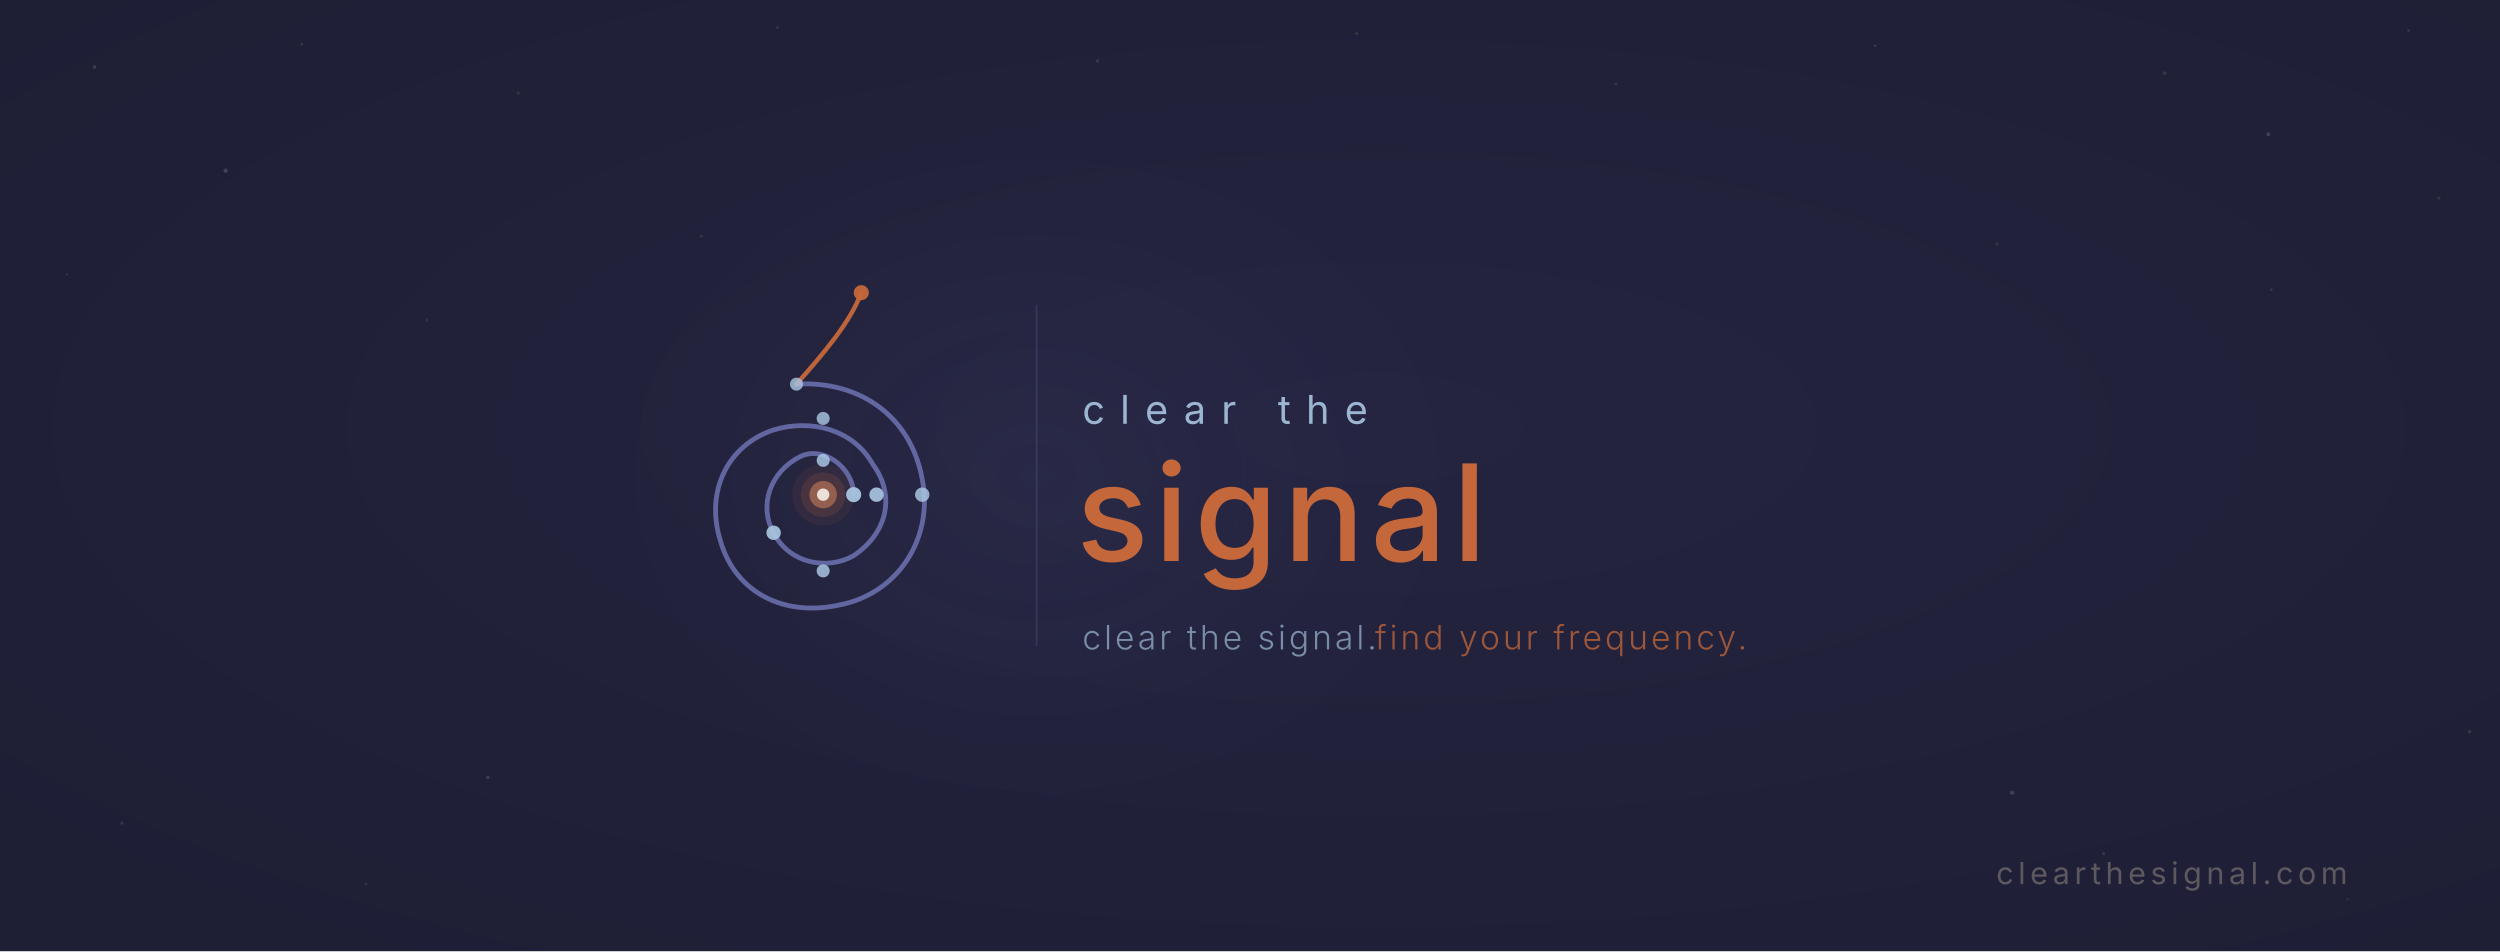
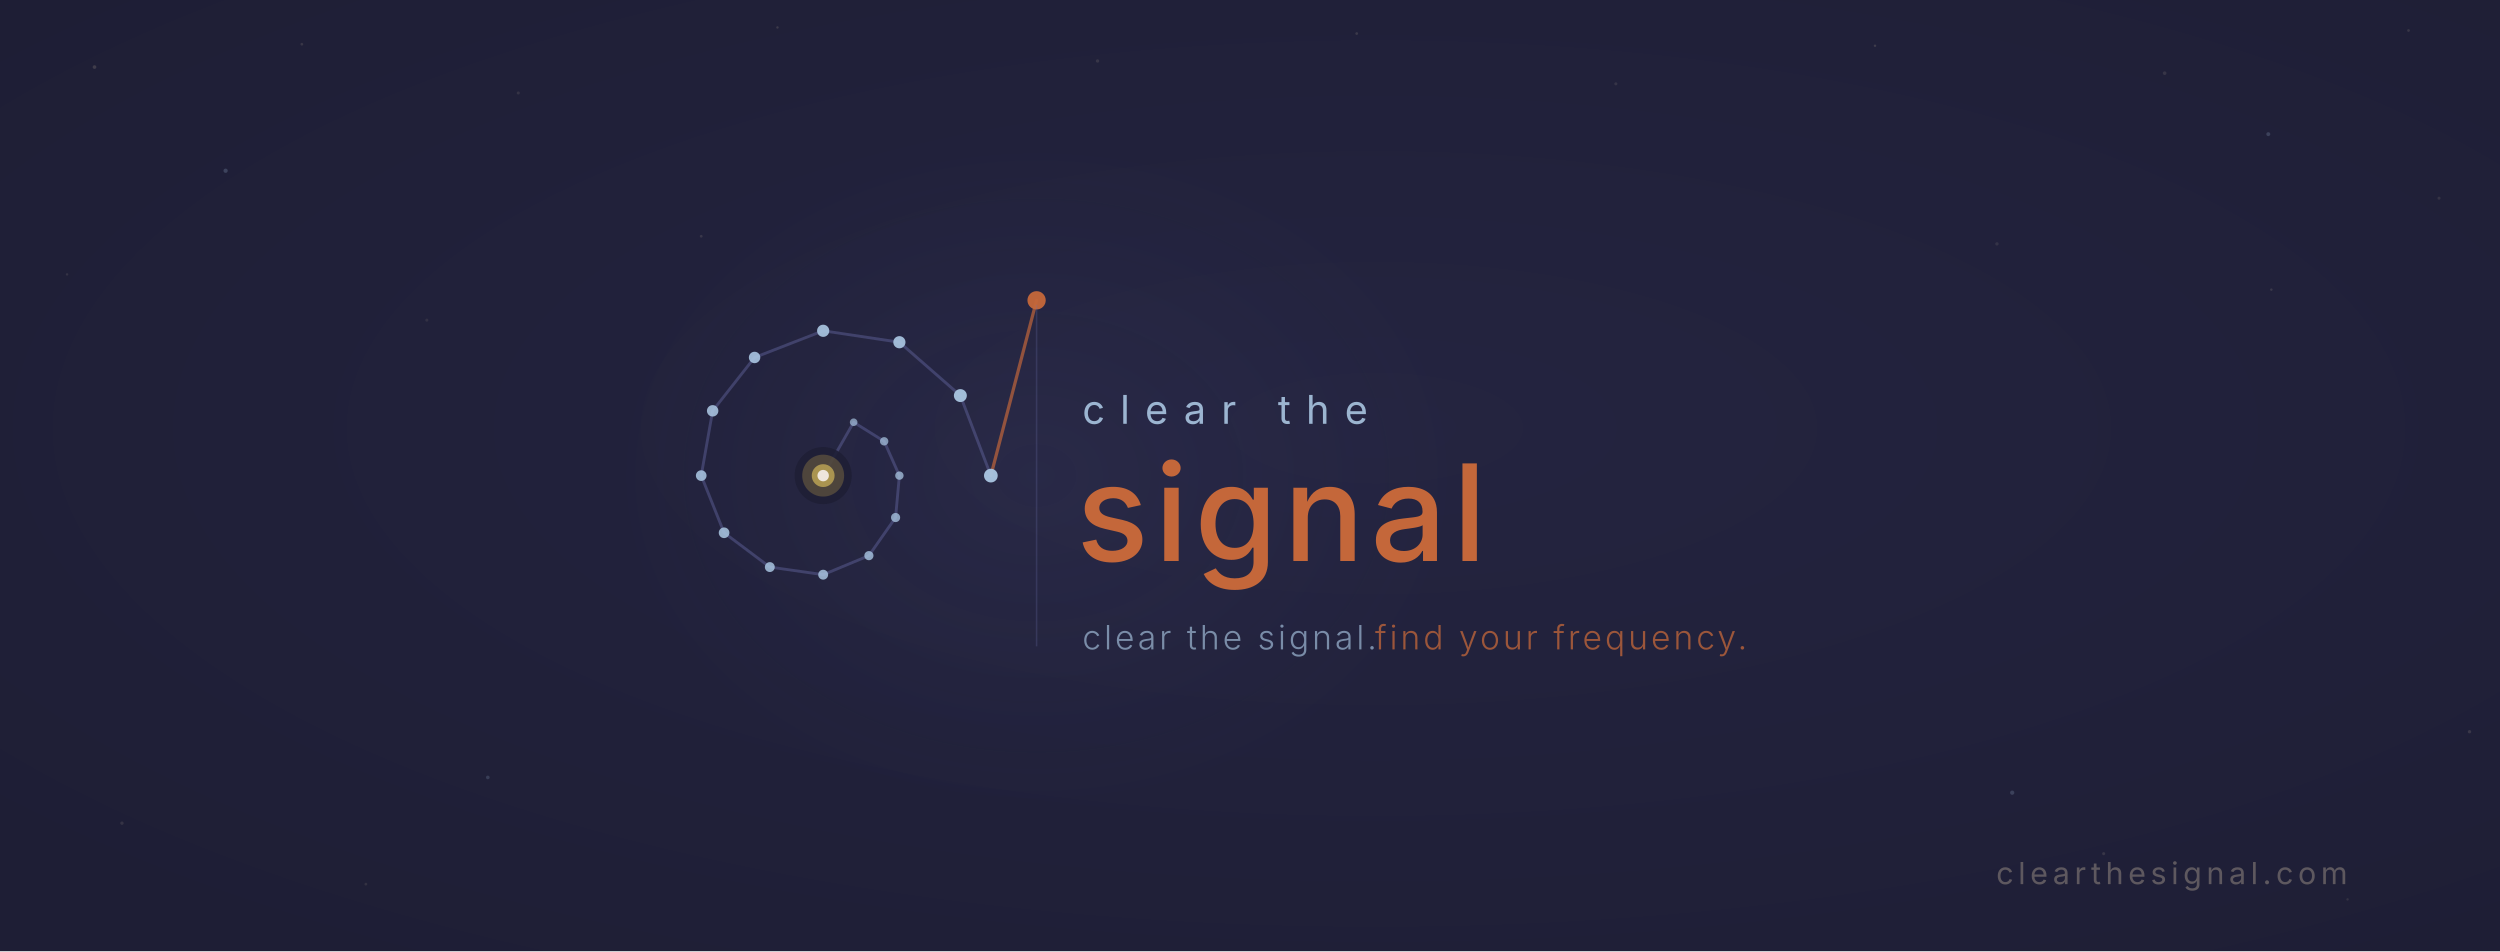
<svg xmlns="http://www.w3.org/2000/svg" width="1640" height="624" viewBox="0 0 1640 624">
  <defs>
    <radialGradient id="bg" cx="55%" cy="45%" r="70%">
      <stop offset="0%" stop-color="#242440" />
      <stop offset="100%" stop-color="#1e1e35" />
    </radialGradient>
    <radialGradient id="glow" cx="50%" cy="50%" r="50%">
      <stop offset="0%" stop-color="#6b6fad" stop-opacity="0.08" />
      <stop offset="100%" stop-color="#6b6fad" stop-opacity="0" />
    </radialGradient>
  </defs>
  <rect width="1640" height="624" fill="url(#bg)" />
  <ellipse cx="680" cy="312" rx="280" ry="220" fill="url(#glow)" />
  <circle cx="62" cy="44" r="1.2" fill="#d4c4a8" opacity="0.18" />
  <circle cx="198" cy="29" r="0.9" fill="#d4c4a8" opacity="0.14" />
  <circle cx="340" cy="61" r="1.0" fill="#d4c4a8" opacity="0.12" />
  <circle cx="510" cy="18" r="0.8" fill="#d4c4a8" opacity="0.16" />
  <circle cx="720" cy="40" r="1.1" fill="#d4c4a8" opacity="0.13" />
  <circle cx="890" cy="22" r="0.9" fill="#d4c4a8" opacity="0.15" />
  <circle cx="1060" cy="55" r="1.0" fill="#d4c4a8" opacity="0.12" />
  <circle cx="1230" cy="30" r="0.8" fill="#d4c4a8" opacity="0.17" />
  <circle cx="1420" cy="48" r="1.2" fill="#d4c4a8" opacity="0.13" />
  <circle cx="1580" cy="20" r="0.9" fill="#d4c4a8" opacity="0.14" />
  <circle cx="44" cy="180" r="0.8" fill="#d4c4a8" opacity="0.12" />
  <circle cx="280" cy="210" r="1.0" fill="#d4c4a8" opacity="0.10" />
  <circle cx="460" cy="155" r="0.9" fill="#d4c4a8" opacity="0.14" />
  <circle cx="1310" cy="160" r="1.1" fill="#d4c4a8" opacity="0.11" />
  <circle cx="1490" cy="190" r="0.8" fill="#d4c4a8" opacity="0.15" />
  <circle cx="1600" cy="130" r="1.0" fill="#d4c4a8" opacity="0.12" />
  <circle cx="80" cy="540" r="1.1" fill="#d4c4a8" opacity="0.13" />
  <circle cx="240" cy="580" r="0.9" fill="#d4c4a8" opacity="0.11" />
  <circle cx="1380" cy="560" r="1.0" fill="#d4c4a8" opacity="0.14" />
  <circle cx="1540" cy="590" r="0.8" fill="#d4c4a8" opacity="0.12" />
  <circle cx="1620" cy="480" r="1.1" fill="#d4c4a8" opacity="0.15" />
  <circle cx="148" cy="112" r="1.4" fill="#a8c4e0" opacity="0.22" />
  <circle cx="1488" cy="88" r="1.3" fill="#a8c4e0" opacity="0.20" />
  <circle cx="320" cy="510" r="1.2" fill="#a8c4e0" opacity="0.18" />
  <circle cx="1320" cy="520" r="1.4" fill="#a8c4e0" opacity="0.20" />
-   <g transform="translate(540,312) scale(2.5) translate(-109,-755)">
-     <path d="M 117 760 C 117 753 109 747 103 750 C 95 754 92 763 96 770 C 100 778 110 780 117 776 C 126 770 128 760 122 752 C 117 743 106 740 96 743 C 84 747 78 759 82 772 C 86 786 99 792 113 789 C 129 786 138 771 135 756 C 132 739 118 730 102 731" fill="none" stroke="#6b6fad" stroke-width="1.26" stroke-linecap="round" opacity="0.88" />
-     <path d="M 102 731 C 109 723 116 715 119 707" fill="none" stroke="#c4673a" stroke-width="1.17" stroke-linecap="round" opacity="0.95" />
-     <circle cx="119" cy="707" r="1.98" fill="#c4673a" opacity="0.95" />
-     <circle cx="109" cy="760" r="8.10" fill="#c4673a" opacity="0.08" />
-     <circle cx="109" cy="760" r="5.85" fill="#c4673a" opacity="0.16" />
-     <circle cx="109" cy="760" r="3.60" fill="#d4845a" opacity="0.55" />
-     <circle cx="109" cy="760" r="1.62" fill="#f0e8e0" opacity="0.95" />
-     <circle cx="117" cy="760" r="1.98" fill="#a8c4e0" opacity="0.95" />
-     <circle cx="109" cy="751" r="1.71" fill="#a8c4e0" opacity="0.85" />
-     <circle cx="96" cy="770" r="1.89" fill="#a8c4e0" opacity="0.92" />
-     <circle cx="109" cy="780" r="1.71" fill="#a8c4e0" opacity="0.85" />
-     <circle cx="123" cy="760" r="1.89" fill="#a8c4e0" opacity="0.92" />
-     <circle cx="109" cy="740" r="1.71" fill="#a8c4e0" opacity="0.82" />
-     <circle cx="135" cy="760" r="1.89" fill="#a8c4e0" opacity="0.85" />
-     <circle cx="102" cy="731" r="1.71" fill="#a8c4e0" opacity="0.82" />
+   <g transform="translate(540,312) scale(2.5) translate(-60,-60)">
+     <polyline points="60,60 68,46 76,51 80,60 79,71 72,81 60,86 46,84 34,75 28,60 31,43 42,29 60,22 80,25 96,39 104,60" fill="none" stroke="#6b6fad" stroke-width="0.75" stroke-linejoin="round" stroke-linecap="round" opacity="0.40" />
+     <line x1="104" y1="60" x2="116" y2="14" stroke="#c4673a" stroke-width="0.85" stroke-linecap="round" opacity="0.68" />
+     <circle cx="116" cy="14" r="2.4" fill="#c4673a" opacity="0.95" />
+     <circle cx="68" cy="46" r="1.0" fill="#a8c4e0" opacity="0.68" />
+     <circle cx="76" cy="51" r="1.1" fill="#a8c4e0" opacity="0.72" />
+     <circle cx="80" cy="60" r="1.1" fill="#a8c4e0" opacity="0.75" />
+     <circle cx="79" cy="71" r="1.2" fill="#a8c4e0" opacity="0.78" />
+     <circle cx="72" cy="81" r="1.2" fill="#a8c4e0" opacity="0.81" />
+     <circle cx="60" cy="86" r="1.3" fill="#a8c4e0" opacity="0.84" />
+     <circle cx="46" cy="84" r="1.3" fill="#a8c4e0" opacity="0.85" />
+     <circle cx="34" cy="75" r="1.4" fill="#a8c4e0" opacity="0.87" />
+     <circle cx="28" cy="60" r="1.4" fill="#a8c4e0" opacity="0.88" />
+     <circle cx="31" cy="43" r="1.5" fill="#a8c4e0" opacity="0.89" />
+     <circle cx="42" cy="29" r="1.5" fill="#a8c4e0" opacity="0.91" />
+     <circle cx="60" cy="22" r="1.6" fill="#a8c4e0" opacity="0.92" />
+     <circle cx="80" cy="25" r="1.6" fill="#a8c4e0" opacity="0.93" />
+     <circle cx="96" cy="39" r="1.7" fill="#a8c4e0" opacity="0.95" />
+     <circle cx="104" cy="60" r="1.8" fill="#a8c4e0" opacity="0.96" />
+     <circle cx="60" cy="60" r="7.5" fill="#1e1e35" opacity="0.90" />
+     <circle cx="60" cy="60" r="5.5" fill="#c8a84b" opacity="0.28" />
+     <circle cx="60" cy="60" r="3" fill="#d4b85a" opacity="0.68" />
+     <circle cx="60" cy="60" r="1.5" fill="#f0e8e0" opacity="0.97" />
  </g>
  <line x1="680" y1="200" x2="680" y2="424" stroke="#6b6fad" stroke-width="1" opacity="0.25" />
  <text x="710" y="278" font-family="system-ui, -apple-system, sans-serif" font-size="26" font-weight="400" fill="#a8c4e0" letter-spacing="10" opacity="0.90">clear the</text>
  <text x="706" y="368" font-family="system-ui, -apple-system, sans-serif" font-size="88" font-weight="500" fill="#c4673a" letter-spacing="4">signal</text>
  <text x="710" y="426" font-family="system-ui, -apple-system, sans-serif" font-size="22" font-weight="300" fill="#a8c4e0" letter-spacing="2" opacity="0.65">clear the signal.</text>
  <text x="902" y="426" font-family="system-ui, -apple-system, sans-serif" font-size="22" font-weight="300" fill="#c4673a" letter-spacing="2" opacity="0.75">  find your frequency.</text>
  <text x="1540" y="580" font-family="system-ui, -apple-system, sans-serif" font-size="20" font-weight="400" fill="#d4c4a8" letter-spacing="3" opacity="0.35" text-anchor="end">clearthesignal.com</text>
</svg>
